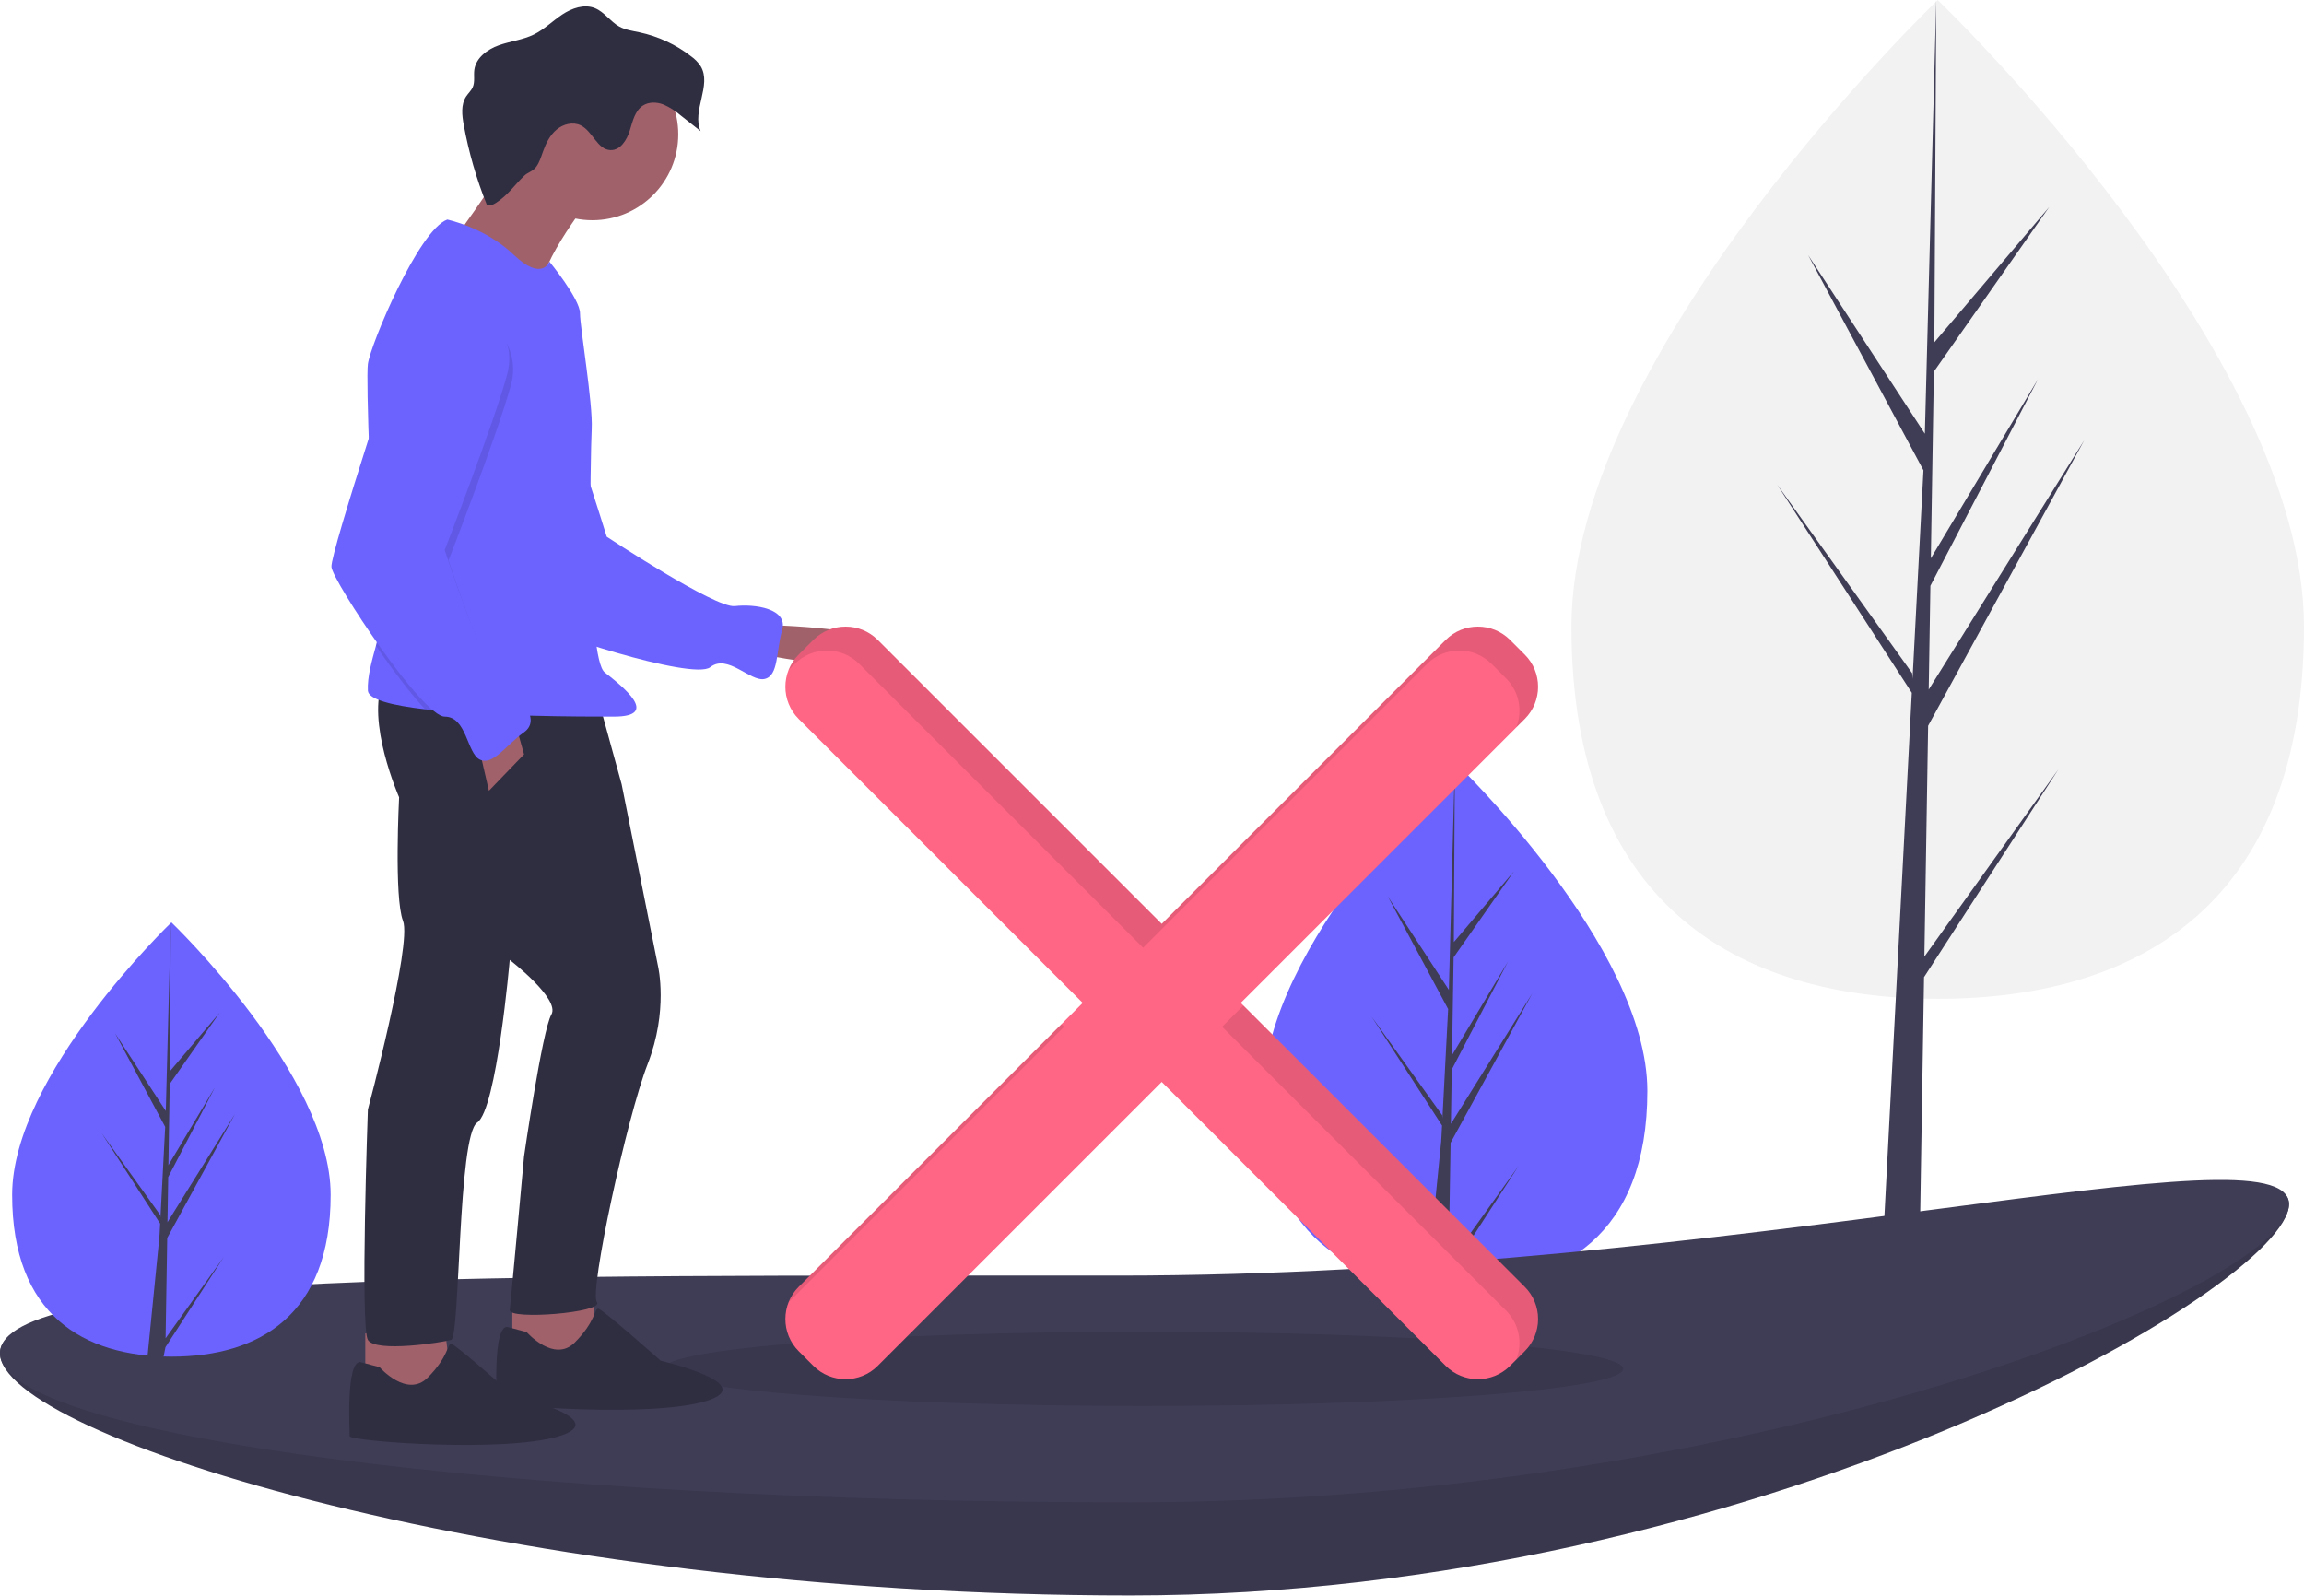
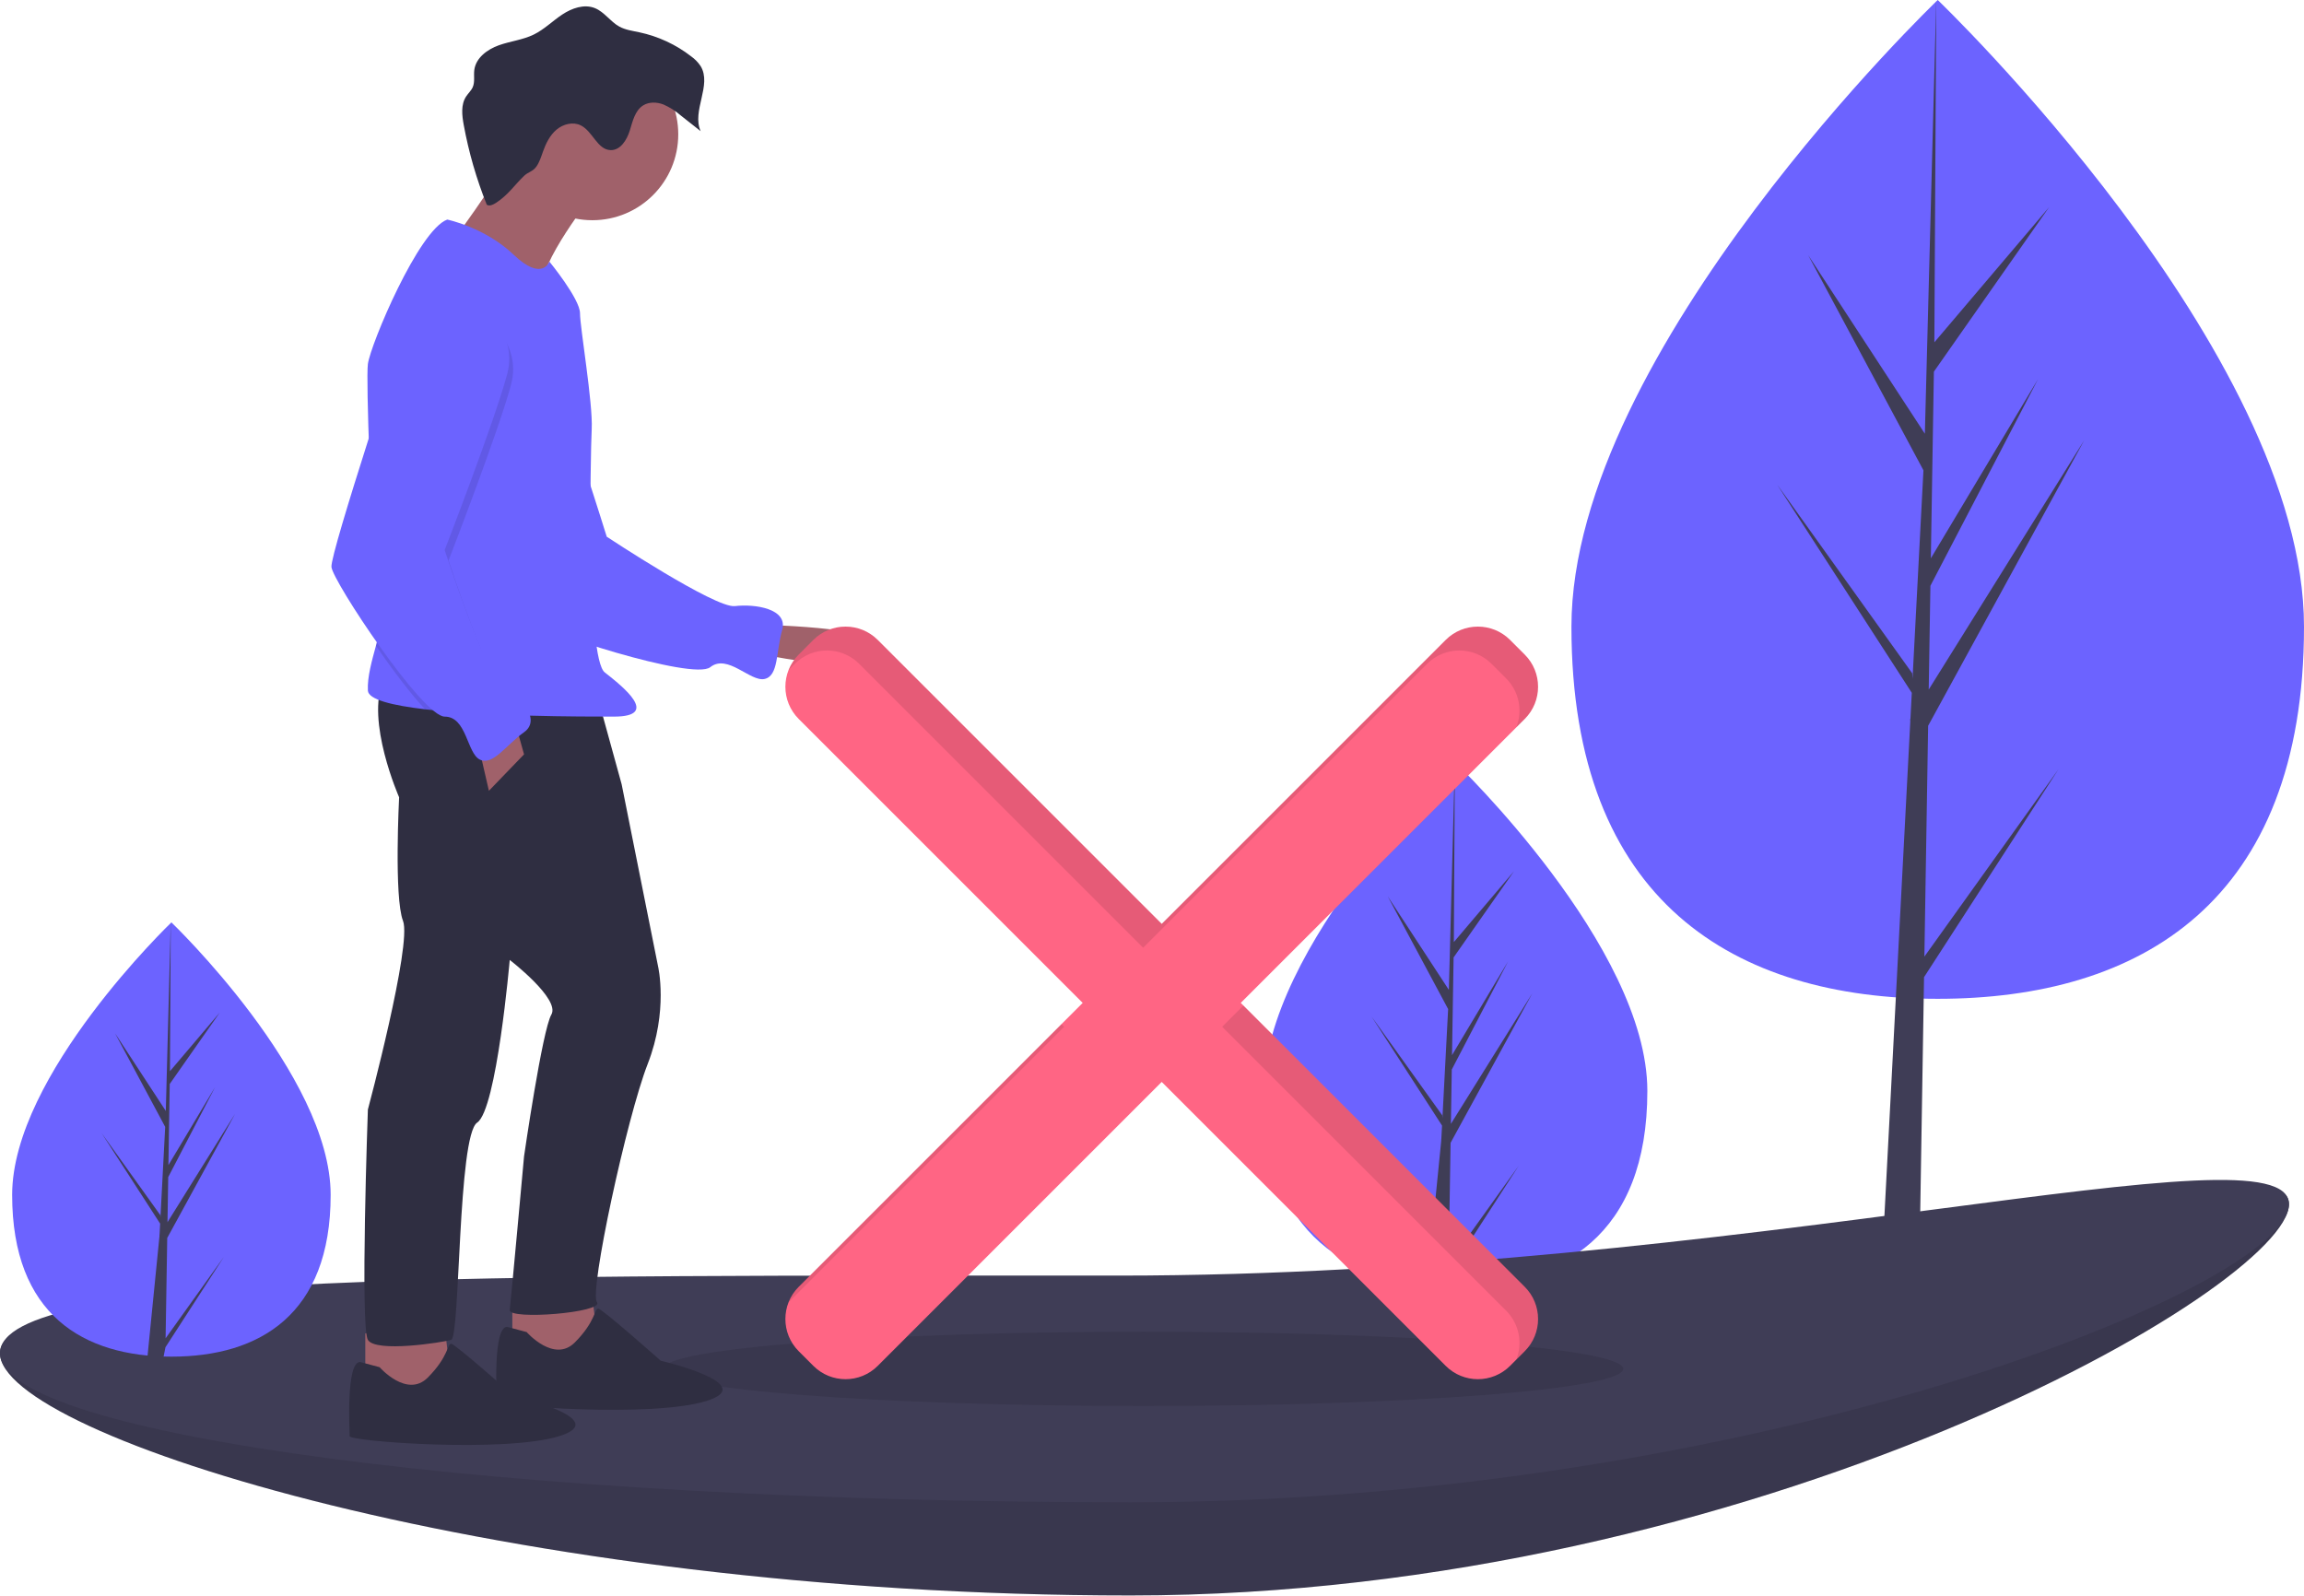
<svg xmlns="http://www.w3.org/2000/svg" id="f4dfef0e-e963-4752-8b60-16883a06d9db" data-name="Layer 1" width="1080.049" height="748.002" viewBox="0 0 1080.049 748.002">
  <path d="M832.208,587.468c0,67.693-40.242,91.329-89.884,91.329s-89.884-23.636-89.884-91.329,89.884-153.809,89.884-153.809S832.208,519.775,832.208,587.468Z" transform="translate(-59.97565 -75.99891)" fill="#6c63ff" />
  <polygon points="679.994 535.79 718.305 465.702 680.138 526.903 680.552 501.43 706.956 450.722 680.662 494.688 681.406 448.873 709.68 408.504 681.523 441.669 681.988 357.66 679.191 464.109 650.56 420.284 678.845 473.092 676.166 524.259 676.087 522.901 642.948 476.597 675.986 527.699 675.651 534.098 675.591 534.195 675.619 534.72 668.823 603 677.902 603 678.992 597.484 711.949 546.507 679.074 592.443 679.994 535.79" fill="#3f3d56" />
-   <path d="M1140.024,369.813c0,129.31-76.873,174.461-171.701,174.461s-171.701-45.15-171.701-174.461S968.324,75.999,968.324,75.999,1140.024,240.502,1140.024,369.813Z" transform="translate(-59.97565 -75.99891)" fill="#f2f2f2" />
+   <path d="M1140.024,369.813c0,129.31-76.873,174.461-171.701,174.461s-171.701-45.15-171.701-174.461S968.324,75.999,968.324,75.999,1140.024,240.502,1140.024,369.813Z" transform="translate(-59.97565 -75.99891)" fill="#6c63ff" />
  <polygon points="902.093 448.494 903.851 340.273 977.035 206.388 904.127 323.296 904.918 274.635 955.355 177.771 905.127 261.758 905.127 261.759 906.549 174.24 960.558 97.124 906.772 160.478 907.661 0 902.078 212.444 902.537 203.68 847.625 119.628 901.656 220.503 896.54 318.246 896.387 315.652 833.084 227.2 896.196 324.817 895.556 337.041 895.441 337.225 895.494 338.228 882.513 586.21 899.856 586.21 901.937 458.123 964.894 360.745 902.093 448.494" fill="#3f3d56" />
  <path d="M1132.976,640.557c0,38.595-250.369,183.444-543.052,183.444S59.976,749.036,59.976,710.441s231.442,7.28,524.125,7.28S1132.976,601.962,1132.976,640.557Z" transform="translate(-59.97565 -75.99891)" fill="#3f3d56" />
  <path d="M1132.976,640.557c0,38.595-250.369,183.444-543.052,183.444S59.976,749.036,59.976,710.441s231.442,7.28,524.125,7.28S1132.976,601.962,1132.976,640.557Z" transform="translate(-59.97565 -75.99891)" opacity="0.1" />
  <path d="M1132.976,640.557c0,38.595-250.369,139.767-543.052,139.767S59.976,749.036,59.976,710.441,291.418,674.043,584.1,674.043,1132.976,601.962,1132.976,640.557Z" transform="translate(-59.97565 -75.99891)" fill="#3f3d56" />
  <ellipse cx="535.878" cy="641.774" rx="225.044" ry="17.407" opacity="0.1" />
  <path d="M417.574,368.965s65.883,1.22,53.683,12.811-57.953,0-57.953,0Z" transform="translate(-59.97565 -75.99891)" fill="#a0616a" />
  <path d="M280.304,228.182s26.6-4.75,35.849,16.724,28.244,82.716,28.244,82.716,50.833,33.648,60.079,32.542,25.052,1.15,22.152,11.237-1.612,21.525-8.287,22.927-17.291-11.98-25.415-5.534-80.53-17.096-85.179-21.974-43.279-110.501-43.279-110.501S266.015,227.838,280.304,228.182Z" transform="translate(-59.97565 -75.99891)" fill="#6c63ff" />
  <polygon points="277.379 605.607 280.429 631.228 254.808 637.939 240.167 631.228 240.167 608.657 277.379 605.607" fill="#a0616a" />
  <polygon points="208.445 622.078 211.495 647.699 185.874 654.41 171.233 647.699 171.233 625.128 208.445 622.078" fill="#a0616a" />
  <path d="M339.795,401.601l11.591,42.092L368.466,529.098s4.88,20.741-4.88,45.752S336.134,681.606,339.795,686.486s-41.482,8.54-40.872,3.66,6.71-71.984,6.71-71.984,8.54-59.173,12.811-66.493-19.521-25.621-19.521-25.621-6.1,70.154-15.251,76.254S275.741,702.957,271.471,704.177s-35.382,6.1-39.042,0,0-107.976,0-107.976,20.741-77.474,16.471-88.455-1.83-57.953-1.83-57.953-15.861-35.992-7.32-54.903Z" transform="translate(-59.97565 -75.99891)" fill="#2f2e41" />
  <path d="M337.965,167.349s-25.621,31.722-24.401,45.752-40.262-25.621-40.262-25.621,29.892-40.262,29.892-48.803S337.965,167.349,337.965,167.349Z" transform="translate(-59.97565 -75.99891)" fill="#a0616a" />
  <circle cx="277.684" cy="62.984" r="40.262" fill="#a0616a" />
  <path d="M236.193,378.78c-1.824,6.796-4.087,14.5-3.764,20.991.207,4.203,11.365,6.96,26.793,8.766,14.305,1.678,32.283,2.532,48.626,2.971,17.16.464,32.502.464,39.878.464,21.961,0,4.27-14.031-4.27-20.741s-6.71-101.875-6.1-114.076-5.49-47.582-5.49-54.293-14.354-24.224-14.354-24.224-3.337,9.584-16.758-3.227-31.112-16.471-31.112-16.471c-13.421,4.88-35.992,58.563-37.212,67.714-.494,3.715-.085,22.742.744,44.465,1.202,31.752,3.3,69.287,4.746,73.271C239.06,367.531,237.797,372.802,236.193,378.78Z" transform="translate(-59.97565 -75.99891)" fill="#6c63ff" />
  <polygon points="241.387 338.413 245.657 353.664 229.186 370.745 223.696 346.953 241.387 338.413" fill="#a0616a" />
  <path d="M306.853,700.517s12.811,14.641,22.571,4.88,9.15-15.861,10.981-15.861,29.282,24.401,29.282,24.401,46.972,10.981,21.351,18.911-98.215,2.44-98.215,0-1.83-34.772,4.88-34.772Z" transform="translate(-59.97565 -75.99891)" fill="#2f2e41" />
  <path d="M237.919,716.988s12.811,14.641,22.571,4.88,9.15-15.861,10.981-15.861,29.282,24.401,29.282,24.401,46.972,10.981,21.351,18.911-98.215,2.44-98.215,0-1.83-34.772,4.88-34.772Z" transform="translate(-59.97565 -75.99891)" fill="#2f2e41" />
  <path d="M292.456,171.122c-1.301.84-2.994,1.692-4.296.854a194.661,194.661,0,0,1-10.803-37.403c-.822-4.495-1.393-9.492,1.104-13.319.985-1.509,2.403-2.744,3.124-4.395,1.093-2.501.373-5.396.736-8.102.76-5.667,6.118-9.62,11.505-11.537s11.238-2.512,16.373-5.027c4.876-2.389,8.781-6.35,13.303-9.356s10.313-5.061,15.348-3.03c4.454,1.797,7.229,6.337,11.439,8.649,2.857,1.569,6.173,2.005,9.362,2.679a59.922,59.922,0,0,1,24.34,11.308,17.673,17.673,0,0,1,4.43,4.566c5.403,8.895-4.271,20.989-.003,30.481l-9.227-7.281a32.131,32.131,0,0,0-8.24-5.237c-3.056-1.158-6.676-1.297-9.452.427-3.896,2.42-4.953,7.476-6.314,11.856s-4.37,9.237-8.956,9.125c-6.235-.153-8.416-8.855-14.012-11.61-3.648-1.796-8.24-.613-11.35,2.006-3.11,2.619-4.976,6.42-6.344,10.248-.855,2.393-1.658,5.09-3.177,7.163-1.675,2.287-3.818,2.471-5.608,4.179C301.082,162.812,298.218,167.399,292.456,171.122Z" transform="translate(-59.97565 -75.99891)" fill="#2f2e41" />
  <path d="M236.193,378.78c7.583,10.999,16.129,22.345,23.029,29.757,14.305,1.678,32.283,2.532,48.626,2.971a38.527,38.527,0,0,0-10.755-9.907C289.162,396.721,270.251,338.768,270.251,338.768s23.181-59.783,29.282-82.354-17.691-35.382-17.691-35.382C270.861,211.881,251.95,233.232,251.95,233.232s-9.651,29.111-18.777,57.886c1.202,31.752,3.3,69.287,4.746,73.271C239.06,367.531,237.797,372.802,236.193,378.78Z" transform="translate(-59.97565 -75.99891)" opacity="0.1" />
  <path d="M280.011,216.152s23.791,12.811,17.691,35.382-29.282,82.354-29.282,82.354,18.911,57.953,26.841,62.833,18.911,16.471,10.371,22.571-14.641,15.861-20.741,12.811-6.1-20.131-16.471-20.131-52.463-63.443-53.073-70.154,34.772-113.466,34.772-113.466S269.031,207.001,280.011,216.152Z" transform="translate(-59.97565 -75.99891)" fill="#6c63ff" />
  <path d="M774.721,382.891l-6.863-6.863a21.345,21.345,0,0,0-30.186,0L604.557,509.143,471.442,376.028a21.345,21.345,0,0,0-30.186,0l-6.863,6.863a21.345,21.345,0,0,0,0,30.186L567.508,546.192,434.393,679.308a21.345,21.345,0,0,0,0,30.186l6.863,6.863a21.345,21.345,0,0,0,30.186,0L604.557,583.241,737.673,716.356a21.345,21.345,0,0,0,30.186,0l6.863-6.863a21.345,21.345,0,0,0,0-30.186L641.606,546.192,774.721,413.077A21.345,21.345,0,0,0,774.721,382.891Z" transform="translate(-59.97565 -75.99891)" fill="#ff6584" />
  <path d="M429.643,686.545,558.805,557.382l-1.243-1.243L434.393,679.307A21.26,21.26,0,0,0,429.643,686.545Z" transform="translate(-59.97565 -75.99891)" opacity="0.1" />
  <path d="M432.553,387.218a21.345,21.345,0,0,1,30.186,0L595.854,520.333,728.969,387.218a21.345,21.345,0,0,1,30.186,0l6.863,6.863a21.344,21.344,0,0,1,4.75,22.949l3.953-3.953a21.345,21.345,0,0,0,0-30.186l-6.863-6.863a21.345,21.345,0,0,0-30.186,0L604.557,509.143,471.442,376.028a21.345,21.345,0,0,0-30.186,0l-6.863,6.863a21.26,21.26,0,0,0-4.75,7.237Z" transform="translate(-59.97565 -75.99891)" opacity="0.1" />
  <path d="M642.85,547.436l-9.947,9.947L766.018,690.498a21.344,21.344,0,0,1,4.75,22.949l3.953-3.953a21.345,21.345,0,0,0,0-30.186Z" transform="translate(-59.97565 -75.99891)" opacity="0.1" />
  <path d="M214.976,636.191c0,56.222-33.423,75.852-74.652,75.852s-74.652-19.63-74.652-75.852,74.652-127.744,74.652-127.744S214.976,579.97,214.976,636.191Z" transform="translate(-59.97565 -75.99891)" fill="#6c63ff" />
  <polygon points="78.393 580.392 110.212 522.181 78.513 573.011 78.857 551.854 100.786 509.739 78.948 546.255 79.566 508.204 103.048 474.675 79.663 502.221 80.049 432.448 77.726 520.858 53.947 484.46 77.438 528.318 75.214 570.815 75.148 569.687 47.625 531.23 75.064 573.672 74.786 578.987 74.736 579.067 74.759 579.503 69.115 636.212 76.656 636.212 77.561 631.631 104.933 589.293 77.629 627.444 78.393 580.392" fill="#3f3d56" />
</svg>
